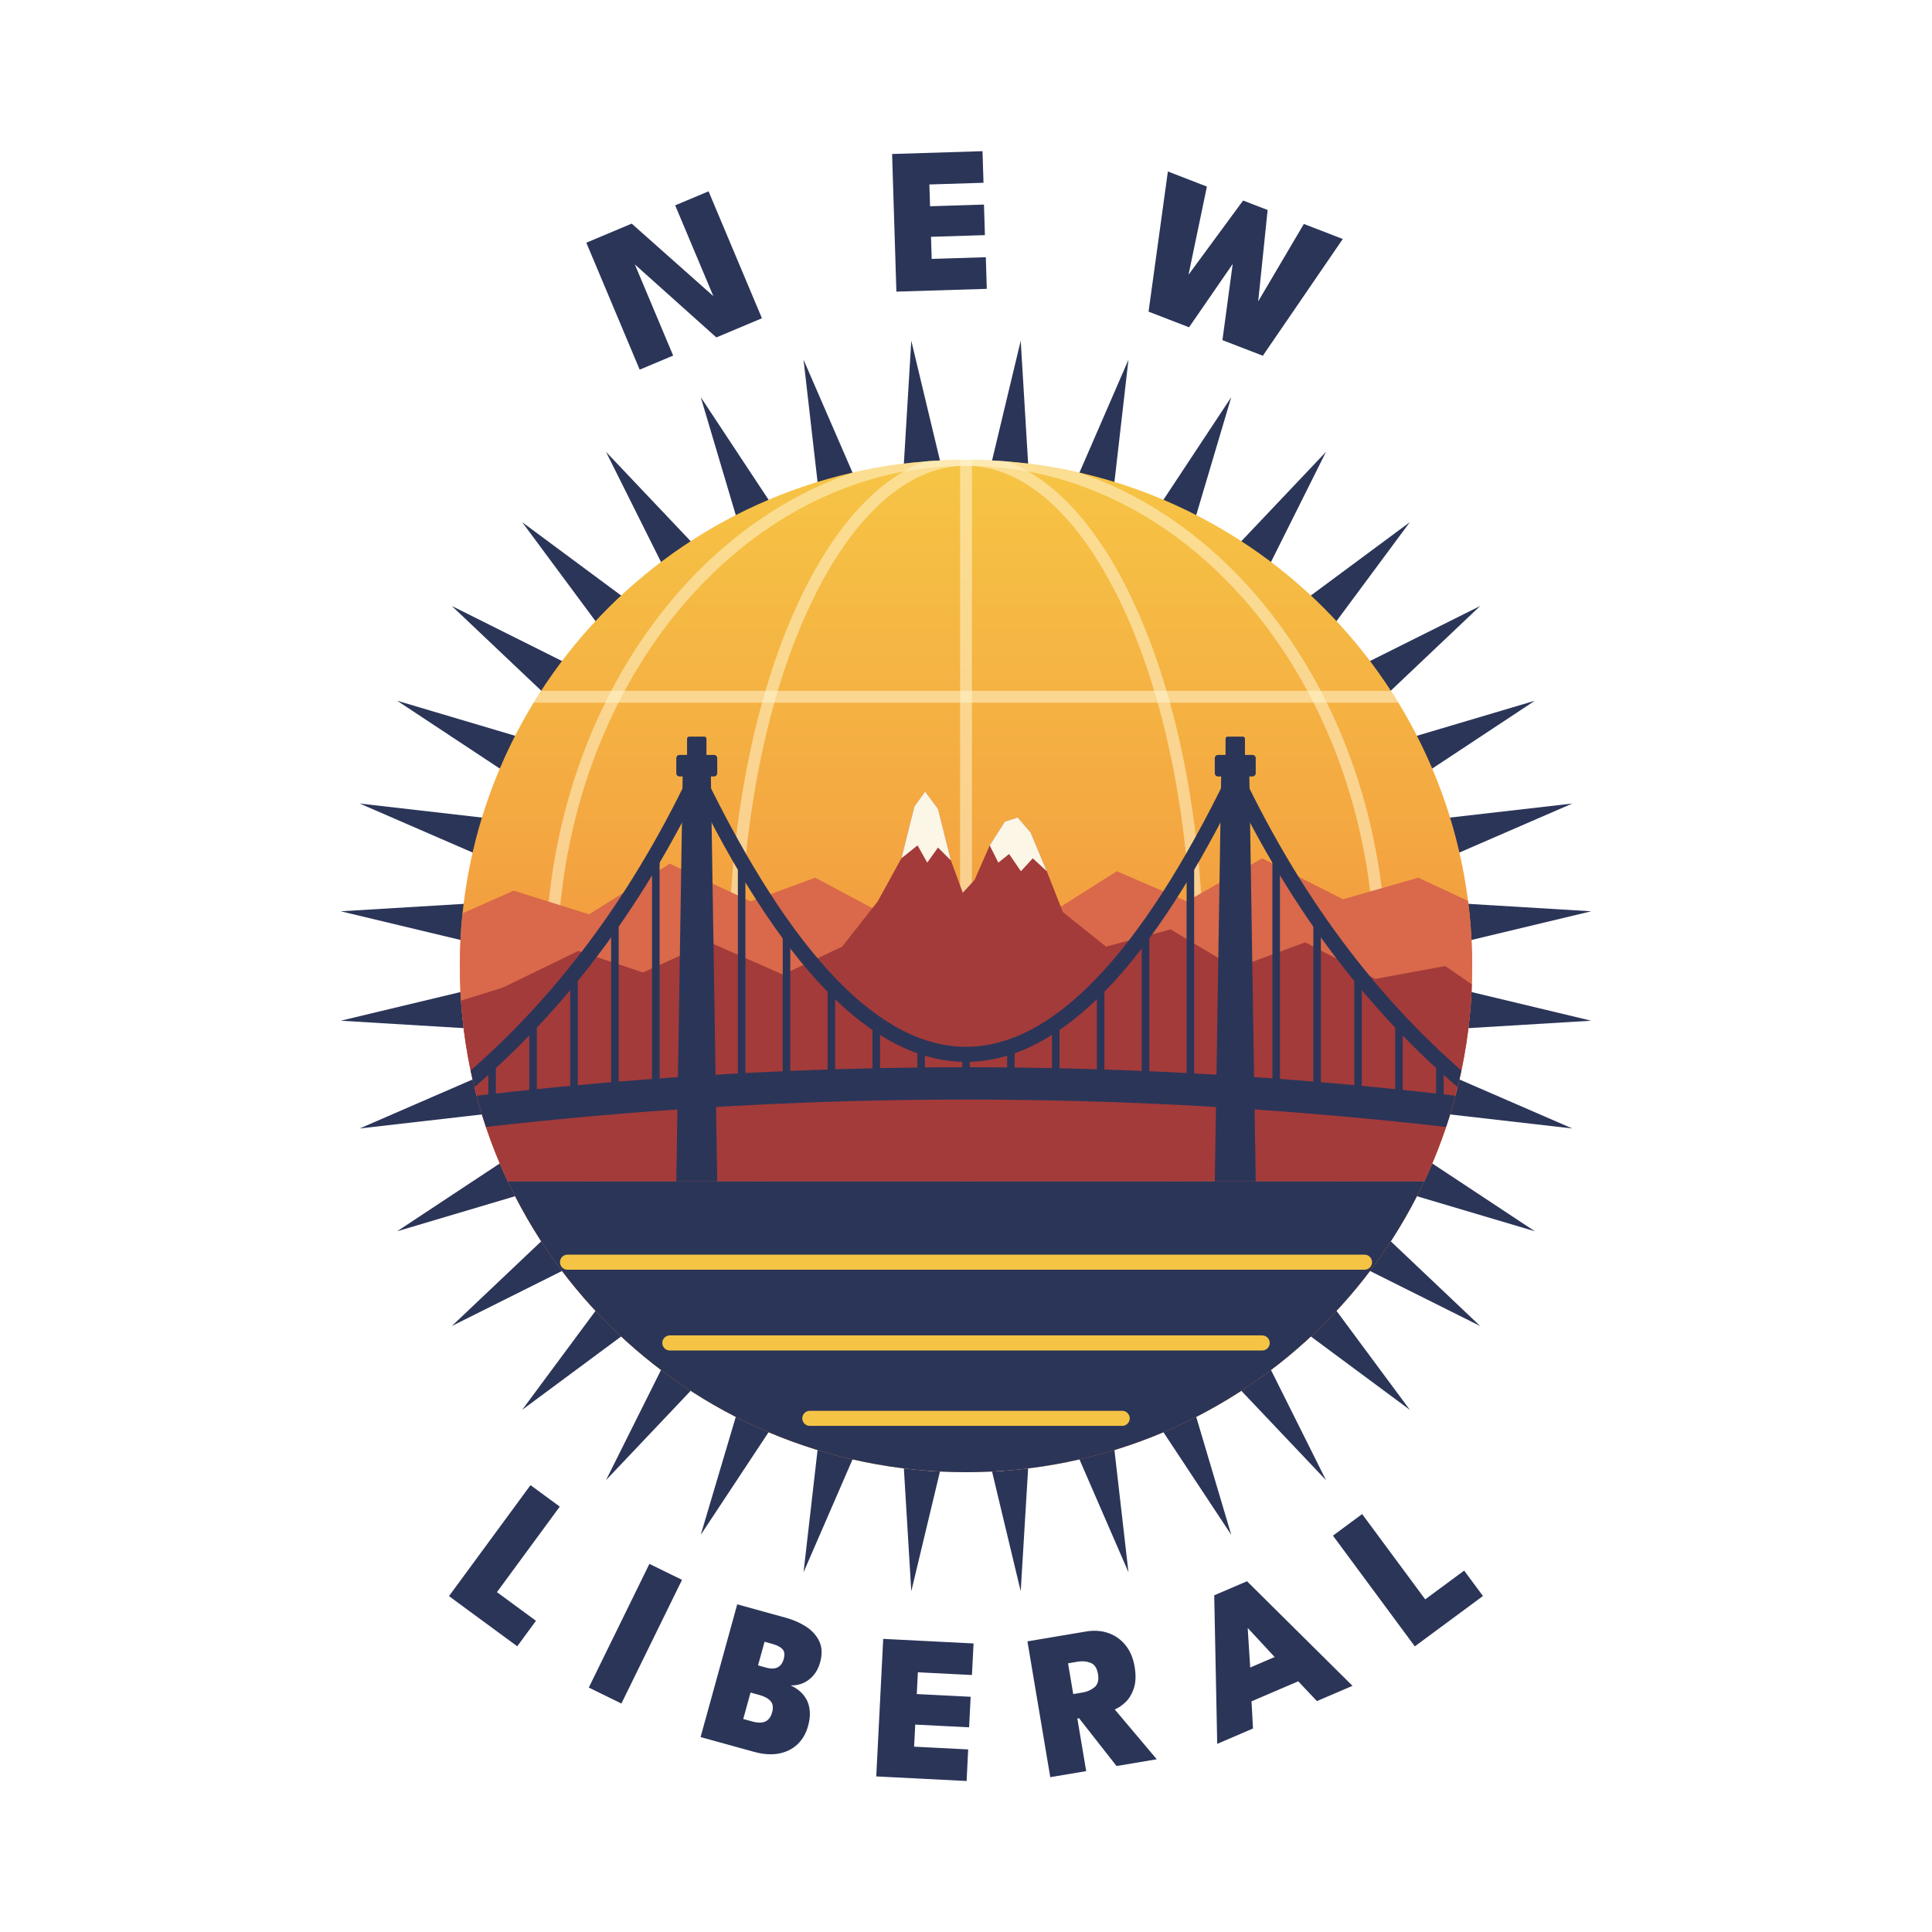
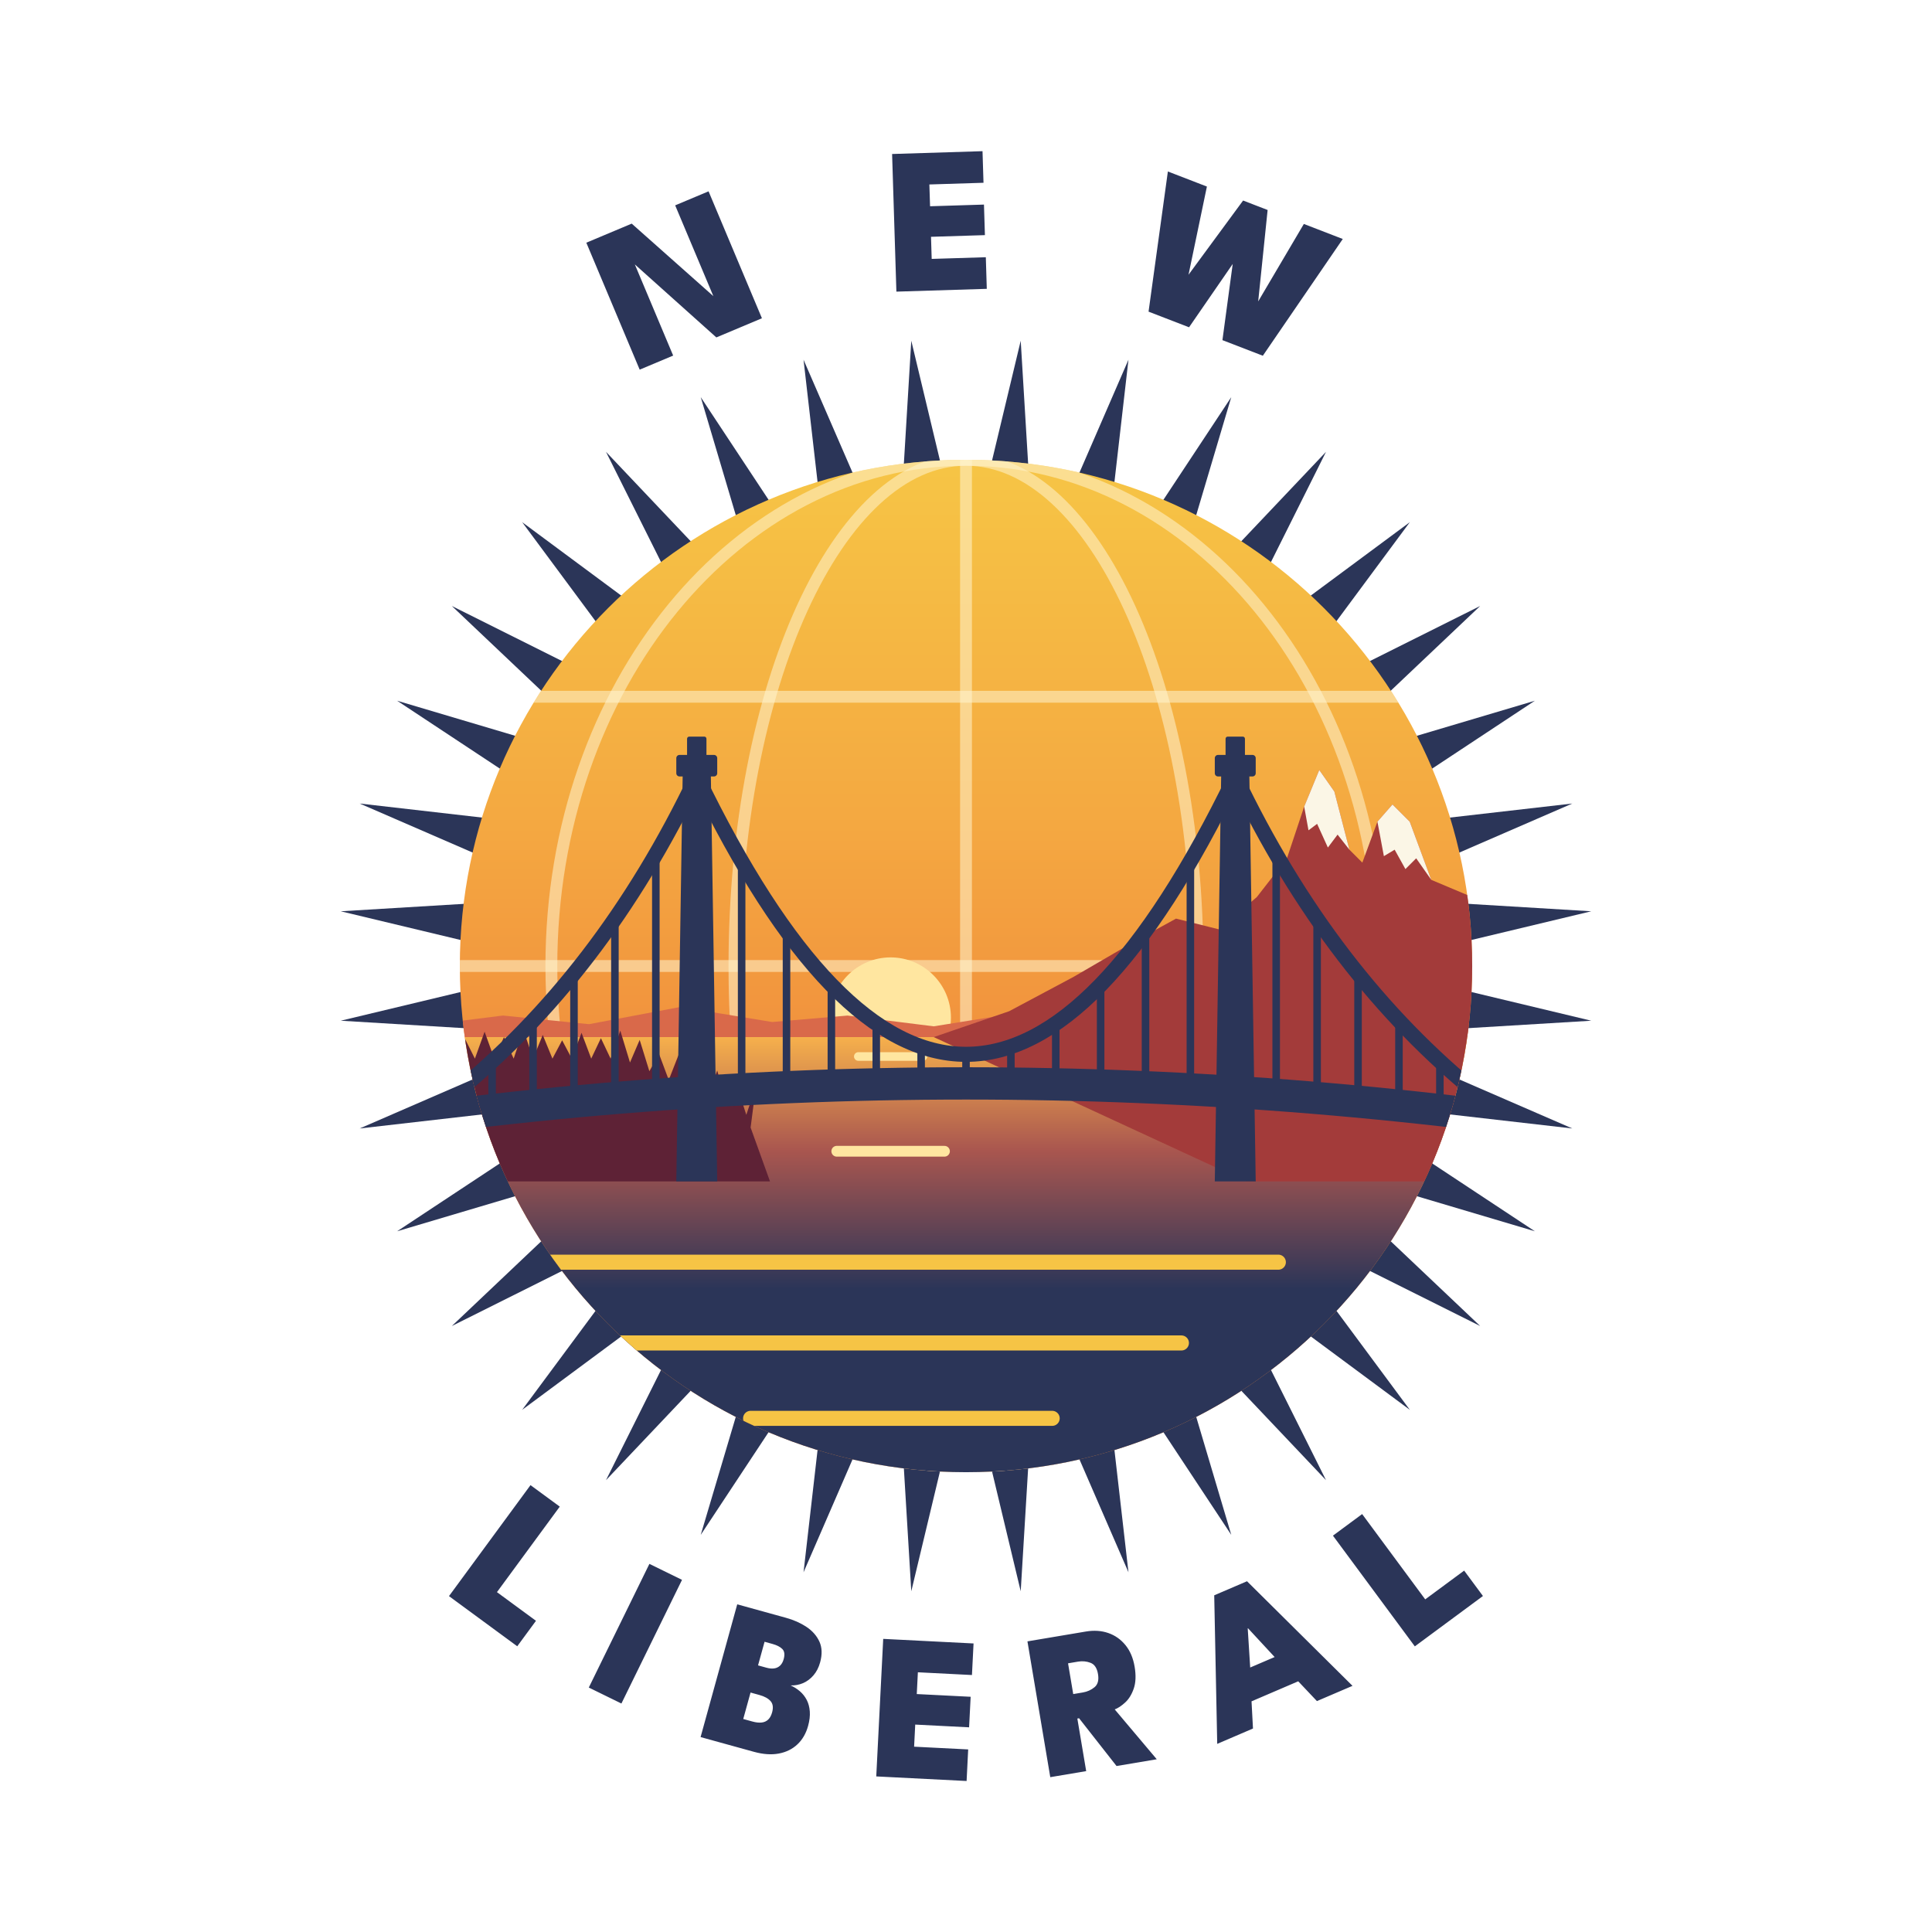
<svg xmlns="http://www.w3.org/2000/svg" viewBox="0 0 1000 1000" width="1000" height="1000" role="img">
  <polygon points="512.06,244.28 528.32,176.36 532.53,246.08" fill="#2B3558" />
  <polygon points="556.28,250.26 584.09,186.19 576.13,255.58" fill="#2B3558" />
  <polygon points="598.79,263.83 637.3,205.56 617.41,272.51" fill="#2B3558" />
  <polygon points="638.3,284.57 686.34,233.87 655.13,296.36" fill="#2B3558" />
  <polygon points="673.61,311.86 729.72,270.28 688.14,326.39" fill="#2B3558" />
  <polygon points="703.64,344.87 766.13,313.66 715.43,361.7" fill="#2B3558" />
  <polygon points="727.49,382.59 794.44,362.7 736.17,401.21" fill="#2B3558" />
  <polygon points="744.42,423.87 813.81,415.91 749.74,443.72" fill="#2B3558" />
  <polygon points="753.92,467.47 823.64,471.68 755.72,487.94" fill="#2B3558" />
  <polygon points="755.72,512.06 823.64,528.32 753.92,532.53" fill="#2B3558" />
  <polygon points="749.74,556.28 813.81,584.09 744.42,576.13" fill="#2B3558" />
  <polygon points="736.17,598.79 794.44,637.3 727.49,617.41" fill="#2B3558" />
  <polygon points="715.43,638.3 766.13,686.34 703.64,655.13" fill="#2B3558" />
  <polygon points="688.14,673.61 729.72,729.72 673.61,688.14" fill="#2B3558" />
  <polygon points="655.13,703.64 686.34,766.13 638.3,715.43" fill="#2B3558" />
  <polygon points="617.41,727.49 637.3,794.44 598.79,736.17" fill="#2B3558" />
  <polygon points="576.13,744.42 584.09,813.81 556.28,749.74" fill="#2B3558" />
  <polygon points="532.53,753.92 528.32,823.64 512.06,755.72" fill="#2B3558" />
  <polygon points="487.94,755.72 471.68,823.64 467.47,753.92" fill="#2B3558" />
  <polygon points="443.72,749.74 415.91,813.81 423.87,744.42" fill="#2B3558" />
  <polygon points="401.21,736.17 362.7,794.44 382.59,727.49" fill="#2B3558" />
  <polygon points="361.7,715.43 313.66,766.13 344.87,703.64" fill="#2B3558" />
  <polygon points="326.39,688.14 270.28,729.72 311.86,673.61" fill="#2B3558" />
  <polygon points="296.36,655.13 233.87,686.34 284.57,638.3" fill="#2B3558" />
  <polygon points="272.51,617.41 205.56,637.3 263.83,598.79" fill="#2B3558" />
  <polygon points="255.58,576.13 186.19,584.09 250.26,556.28" fill="#2B3558" />
  <polygon points="246.08,532.53 176.36,528.32 244.28,512.06" fill="#2B3558" />
  <polygon points="244.28,487.94 176.36,471.68 246.08,467.47" fill="#2B3558" />
  <polygon points="250.26,443.72 186.19,415.91 255.58,423.87" fill="#2B3558" />
  <polygon points="263.83,401.21 205.56,362.7 272.51,382.59" fill="#2B3558" />
  <polygon points="284.57,361.7 233.87,313.66 296.36,344.87" fill="#2B3558" />
  <polygon points="311.86,326.39 270.28,270.28 326.39,311.86" fill="#2B3558" />
  <polygon points="344.87,296.36 313.66,233.87 361.7,284.57" fill="#2B3558" />
  <polygon points="382.59,272.51 362.7,205.56 401.21,263.83" fill="#2B3558" />
  <polygon points="423.87,255.58 415.91,186.19 443.72,250.26" fill="#2B3558" />
  <polygon points="467.47,246.08 471.68,176.36 487.94,244.28" fill="#2B3558" />
  <g transform="translate(221.28,221.28) scale(0.55745)">
    <defs>
      <clipPath id="disc-c">
        <circle cx="500" cy="500" r="470" />
      </clipPath>
      <linearGradient id="sky-c" x1="0" y1="40" x2="0" y2="640" gradientUnits="userSpaceOnUse">
        <stop offset="0" stop-color="#F6C445" />
        <stop offset="0.55" stop-color="#F4A841" />
        <stop offset="1" stop-color="#F08A3C" />
      </linearGradient>
+       <linearGradient id="sea-c" x1="0" y1="566" x2="0" y2="800" gradientUnits="userSpaceOnUse">
+         <stop offset="0" stop-color="#F6B04C" />
+         <stop offset="0.45" stop-color="#A9564F" />
+         <stop offset="1" stop-color="#2B3558" />
+       </linearGradient>
    </defs>
    <g clip-path="url(#disc-c)">
      <rect x="0" y="0" width="1000" height="1000" fill="url(#sky-c)" />
      <line x1="500" y1="0" x2="500" y2="1000" stroke="#FFF3CF" stroke-opacity="0.55" stroke-width="11" fill="none" />
      <ellipse cx="500" cy="500" rx="215" ry="470" stroke="#FFF3CF" stroke-opacity="0.55" stroke-width="11" fill="none" />
      <ellipse cx="500" cy="500" rx="385" ry="470" stroke="#FFF3CF" stroke-opacity="0.55" stroke-width="11" fill="none" />
      <line x1="0" y1="250" x2="1000" y2="250" stroke="#FFF3CF" stroke-opacity="0.55" stroke-width="11" fill="none" />
      <line x1="0" y1="500" x2="1000" y2="500" stroke="#FFF3CF" stroke-opacity="0.55" stroke-width="11" fill="none" />
-       <polygon points="-10,470 80,430 150,452 225,405 300,440 360,418 420,450 580,450 640,412 705,440 775,400 850,438 920,418 1010,460 1010,700 -10,700" fill="#D9694A" />
-       <polygon points="-10,545 70,520 140,486 200,506 262,478 330,508 385,482 418,440 440,400 452,352 462,338 474,354 486,402 497,432 508,420 522,388 536,366 548,362 560,376 575,412 590,450 630,482 690,466 750,502 815,478 880,512 945,500 1010,545 1010,700 -10,700" fill="#A33B3A" />
-       <polygon points="440,400 452,352 462,338 474,354 486,402 474,390 464,404 455,388" fill="#FBF6E6" />
-       <polygon points="522,388 536,366 548,362 560,376 575,412 562,400 551,412 540,396 530,404" fill="#FBF6E6" />
-       <rect x="-10" y="700" width="1020" height="400" fill="#2B3558" />
-       <line x1="130" y1="775" x2="870" y2="775" stroke="#F6C445" stroke-width="14" stroke-linecap="round" />
-       <line x1="225" y1="850" x2="775" y2="850" stroke="#F6C445" stroke-width="14" stroke-linecap="round" />
-       <line x1="355" y1="920" x2="645" y2="920" stroke="#F6C445" stroke-width="14" stroke-linecap="round" />
+       <circle cx="430" cy="548" r="56" fill="#FFE6A0" />
+       <polygon points="-10,556 70,546 150,554 235,538 320,552 390,546 470,556 545,544 620,556 1010,556 1010,566 -10,566" fill="#D9694A" />
+       <rect x="-10" y="566" width="1020" height="500" fill="url(#sea-c)" />
+       <line x1="400" y1="584" x2="460" y2="584" stroke="#FFE6A0" stroke-width="8" stroke-linecap="round" />
+       <line x1="380" y1="672" x2="480" y2="672" stroke="#FFE6A0" stroke-width="10" stroke-linecap="round" />
+       <polygon points="470,566 540,542 600,510 655,478 695,456 735,466 770,436 798,400 814,352 828,318 842,338 856,392 868,404 882,366 896,350 912,366 932,420 970,436 1010,426 1010,700 760,700" fill="#A33B3A" />
+       <polygon points="814,352 828,318 842,338 856,392 845,378 836,390 826,368 818,374" fill="#FBF6E6" />
+       <polygon points="882,366 896,350 912,366 932,420 918,400 908,410 898,392 888,398" fill="#FBF6E6" />
+       <polygon points="-10,700 -10,586 -1,570 8,586 17,563 26,586 35,568 44,586 53,561 62,586 71,566 80,586 89,559 98,586 107,564 116,586 125,569 134,586 143,562 152,586 161,567 170,586 179,560 188,589.6 197,568.6 206,597.7 215,581.7 224,605.8 233,582.8 242,613.9 251,595.9 260,622 269,597 278,630.1 287,610.1 296,638.2 305,611.2 300,650 318,700" fill="#5E2236" />
+       <line x1="90" y1="775" x2="790" y2="775" stroke="#F6C445" stroke-width="14" stroke-linecap="round" />
+       <line x1="180" y1="850" x2="700" y2="850" stroke="#F6C445" stroke-width="14" stroke-linecap="round" />
+       <line x1="300" y1="920" x2="580" y2="920" stroke="#F6C445" stroke-width="14" stroke-linecap="round" />
      <line x1="291.67" y1="402.83" x2="291.67" y2="603.56" stroke="#2B3558" stroke-width="7" />
      <line x1="333.33" y1="467.33" x2="333.33" y2="601.56" stroke="#2B3558" stroke-width="7" />
      <line x1="375" y1="517.5" x2="375" y2="600" stroke="#2B3558" stroke-width="7" />
      <line x1="416.67" y1="553.33" x2="416.67" y2="598.89" stroke="#2B3558" stroke-width="7" />
      <line x1="458.33" y1="574.83" x2="458.33" y2="598.22" stroke="#2B3558" stroke-width="7" />
      <line x1="500" y1="582" x2="500" y2="598" stroke="#2B3558" stroke-width="7" />
      <line x1="541.67" y1="574.83" x2="541.67" y2="598.22" stroke="#2B3558" stroke-width="7" />
      <line x1="583.33" y1="553.33" x2="583.33" y2="598.89" stroke="#2B3558" stroke-width="7" />
      <line x1="625" y1="517.5" x2="625" y2="600" stroke="#2B3558" stroke-width="7" />
      <line x1="666.67" y1="467.33" x2="666.67" y2="601.56" stroke="#2B3558" stroke-width="7" />
      <line x1="708.33" y1="402.83" x2="708.33" y2="603.56" stroke="#2B3558" stroke-width="7" />
      <line x1="212" y1="396.21" x2="212" y2="608.62" stroke="#2B3558" stroke-width="7" />
      <line x1="788" y1="396.21" x2="788" y2="608.62" stroke="#2B3558" stroke-width="7" />
      <line x1="174" y1="456.26" x2="174" y2="611.6" stroke="#2B3558" stroke-width="7" />
      <line x1="826" y1="456.26" x2="826" y2="611.6" stroke="#2B3558" stroke-width="7" />
      <line x1="136" y1="507.13" x2="136" y2="614.96" stroke="#2B3558" stroke-width="7" />
      <line x1="864" y1="507.13" x2="864" y2="614.96" stroke="#2B3558" stroke-width="7" />
      <line x1="98" y1="550.75" x2="98" y2="618.69" stroke="#2B3558" stroke-width="7" />
      <line x1="902" y1="550.75" x2="902" y2="618.69" stroke="#2B3558" stroke-width="7" />
      <line x1="60" y1="588.47" x2="60" y2="622.78" stroke="#2B3558" stroke-width="7" />
      <line x1="940" y1="588.47" x2="940" y2="622.78" stroke="#2B3558" stroke-width="7" />
      <path d="M250,324 Q500,840 750,324" fill="none" stroke="#2B3558" stroke-width="14" stroke-linecap="round" />
      <path d="M22,621.25 Q162,508.62 250,324" fill="none" stroke="#2B3558" stroke-width="14" stroke-linecap="round" />
      <path d="M750,324 Q838,508.62 978,621.25" fill="none" stroke="#2B3558" stroke-width="14" stroke-linecap="round" />
      <polygon points="-20,628.61 0,626 20,623.49 40,621.08 60,618.78 80,616.58 100,614.48 120,612.48 140,610.59 160,608.8 180,607.11 200,605.52 220,604.04 240,602.65 260,601.37 280,600.2 300,599.12 320,598.15 340,597.28 360,596.51 380,595.84 400,595.28 420,594.82 440,594.46 460,594.2 480,594.05 500,594 520,594.05 540,594.2 560,594.46 580,594.82 600,595.28 620,595.84 640,596.51 660,597.28 680,598.15 700,599.12 720,600.2 740,601.37 760,602.65 780,604.04 800,605.52 820,607.11 840,608.8 860,610.59 880,612.48 900,614.48 920,616.58 940,618.78 960,621.08 980,623.49 1000,626 1020,628.61 1020,658.61 1000,656 980,653.49 960,651.08 940,648.78 920,646.58 900,644.48 880,642.48 860,640.59 840,638.8 820,637.11 800,635.52 780,634.04 760,632.65 740,631.37 720,630.2 700,629.12 680,628.15 660,627.28 640,626.51 620,625.84 600,625.28 580,624.82 560,624.46 540,624.2 520,624.05 500,624 480,624.05 460,624.2 440,624.46 420,624.82 400,625.28 380,625.84 360,626.51 340,627.28 320,628.15 300,629.12 280,630.2 260,631.37 240,632.65 220,634.04 200,635.52 180,637.11 160,638.8 140,640.59 120,642.48 100,644.48 80,646.58 60,648.78 40,651.08 20,653.49 0,656 -20,658.61" fill="#2B3558" />
      <polygon points="237,318 263,318 269,700 231,700" fill="#2B3558" />
      <rect x="231" y="304" width="38" height="20" rx="3" fill="#2B3558" />
      <rect x="241" y="287" width="18" height="19" rx="2" fill="#2B3558" />
      <polygon points="737,318 763,318 769,700 731,700" fill="#2B3558" />
      <rect x="731" y="304" width="38" height="20" rx="3" fill="#2B3558" />
      <rect x="741" y="287" width="18" height="19" rx="2" fill="#2B3558" />
    </g>
  </g>
  <path d="M328.59 136.86 348.43 184.05 331.1 191.33 303.48 125.62 326.97 115.75 369.23 153.28 349.47 106.29 366.75 99.03 394.37 164.73 370.78 174.65Z M461.75 79.71 508.55 78.25 509.06 94.6 481.04 95.48 481.4 106.76 509.3 105.89 509.79 121.7 481.89 122.57 482.24 134.01 510.26 133.14 510.76 149.5 463.97 150.95Z M653.64 184.13 632.73 176.06 638.05 136.62 615.45 169.4 594.49 161.31 604.49 88.76 624.69 96.56 615.18 142.2 643.43 103.79 656.12 108.69 651.24 156 674.87 115.92 695.02 123.7Z" fill="#2B3558" />
  <path d="M274.59 768.7 289.73 779.83 257.22 824.09 277.42 838.92 267.73 852.11 232.39 826.15Z M336.13 809.46 353.01 817.73 321.64 881.74 304.76 873.47Z M381.59 830.4 406.89 837.39Q412.82 839.03 417.44 842.09Q422.05 845.16 424.13 849.71Q426.2 854.26 424.49 860.46Q423.4 864.41 421.05 867.15Q418.69 869.89 415.62 871.2Q412.54 872.5 409.21 872.37Q411.91 873.56 414.08 875.45Q416.25 877.34 417.58 879.92Q418.91 882.5 419.15 885.87Q419.4 889.24 418.26 893.36Q416.65 899.19 412.75 902.87Q408.85 906.55 403.12 907.63Q397.39 908.71 390.25 906.74L362.62 899.11ZM384.7 889.75 389.43 891.05Q392.14 891.8 394.19 891.58Q396.24 891.36 397.61 890.06Q398.97 888.76 399.65 886.31Q400.68 882.56 398.85 880.49Q397.01 878.41 393.06 877.32L388.48 876.06ZM392.36 862 396.68 863.19Q398.97 863.83 400.75 863.56Q402.53 863.3 403.79 862.1Q405.04 860.91 405.63 858.78Q406.61 855.24 404.95 853.55Q403.28 851.85 399.8 850.89L395.74 849.77Z M457.15 848.28 503.91 850.65 503.08 866.99 475.09 865.57 474.52 876.84 502.41 878.25 501.6 894.06 473.72 892.64 473.14 904.08 501.13 905.5 500.31 921.84 453.55 919.47Z M531.8 849.57 562.04 844.48Q568.33 843.42 573.62 845.24Q578.9 847.06 582.52 851.49Q586.14 855.92 587.28 862.68Q588.41 869.39 586.83 873.99Q585.25 878.58 582.4 881.19Q579.56 883.81 576.98 884.79L598.74 910.59L577.92 914.09L558.53 889.37L557.63 889.52L562.21 916.73L543.62 919.86ZM555.5 876.85 560.5 876.01Q563.96 875.42 566.53 873.29Q569.11 871.16 568.32 866.48Q567.54 861.85 564.46 860.67Q561.39 859.48 557.98 860.06L552.82 860.93Z M628.48 825.73 645.45 818.45 700.06 872.59 681.64 880.48 671.96 870.24 647.79 880.61 648.54 894.68 630.03 902.63ZM647.1 863.1 659.75 857.68 645.97 842.79 645.82 842.85Z M689.93 794.85 705.04 783.68 737.69 827.83 757.84 812.94 767.57 826.09 732.31 852.16Z" fill="#2B3558" />
</svg>
